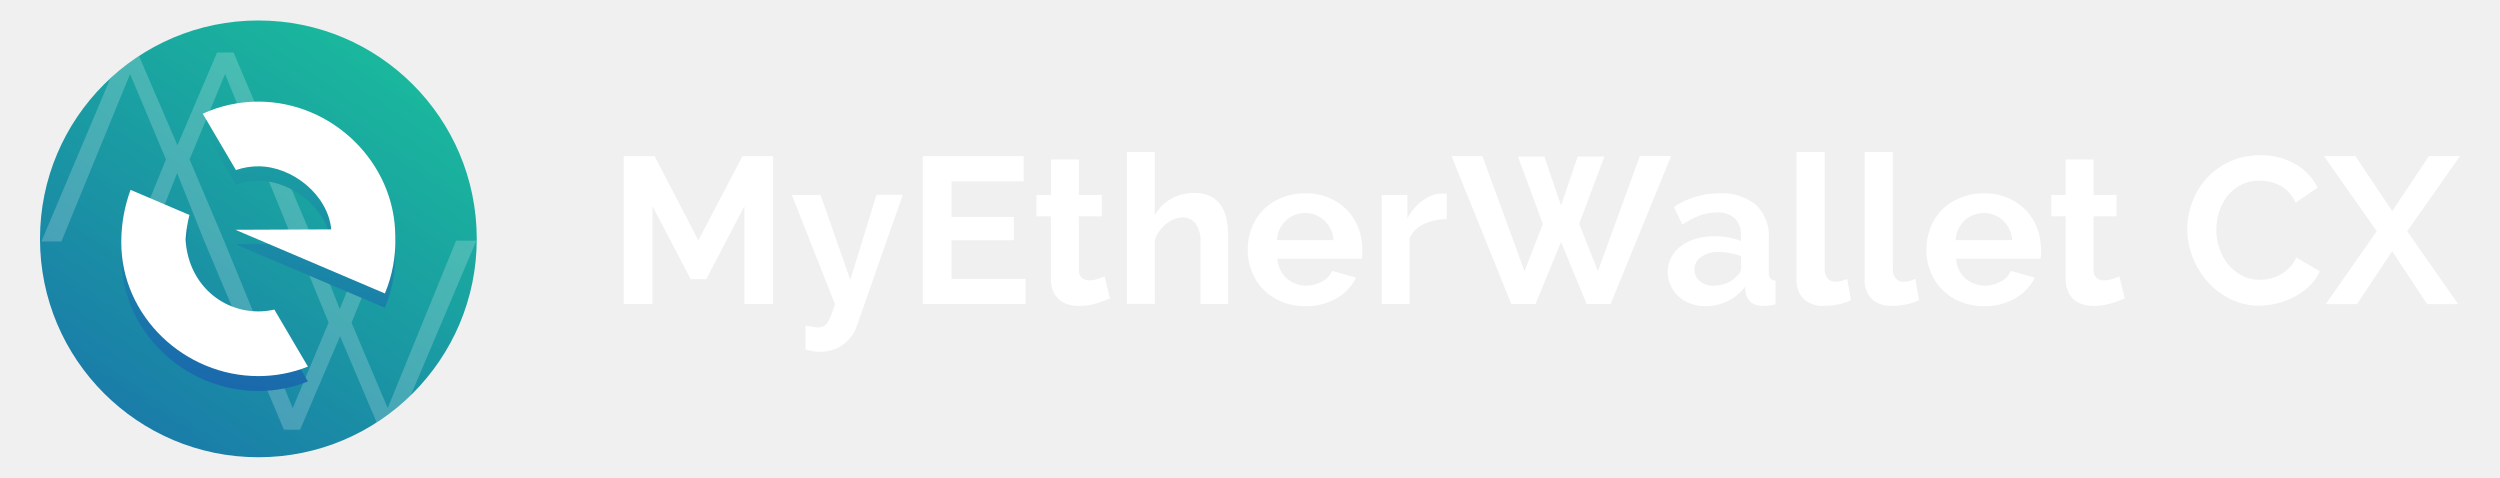
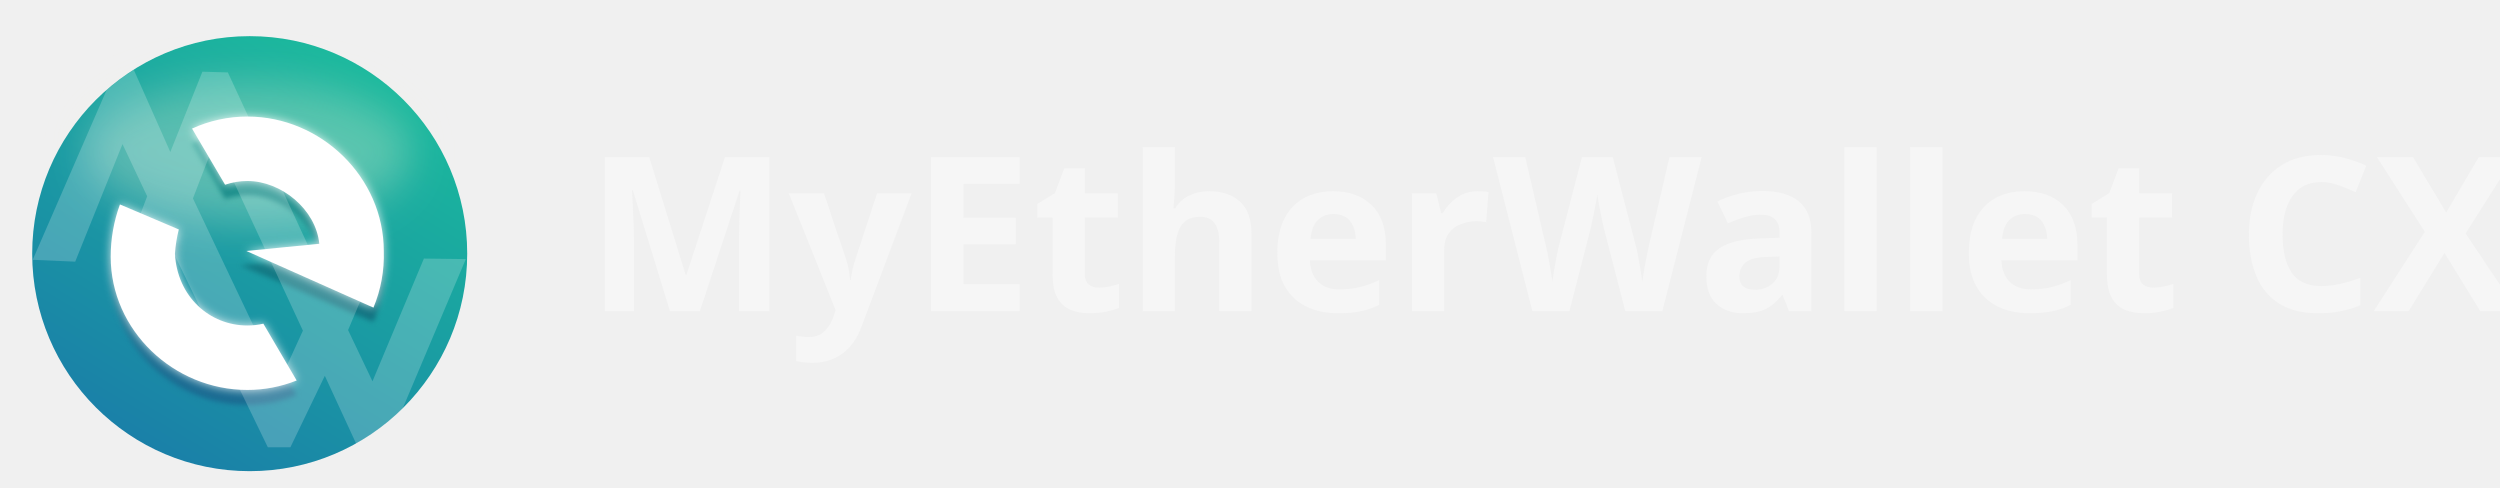
- <svg xmlns="http://www.w3.org/2000/svg" xmlns:xlink="http://www.w3.org/1999/xlink" id="Layer_1" data-name="Layer 1" viewBox="0 0 366.33 70">
-   <defs>
-     <style>.cls-1{fill:none}.cls-2{fill:url(#linear-gradient)}.cls-3,.cls-5{fill:#fff}.cls-4{clip-path:url(#clip-path)}.cls-5{opacity:.2}.cls-6{fill:url(#linear-gradient-2)}.cls-7{fill:url(#linear-gradient-3)}</style>
-     <linearGradient id="linear-gradient" x1="58.65" y1="4.4" x2=".43" y2="90.08" gradientUnits="userSpaceOnUse">
-       <stop offset="0" stop-color="#1abc9c" />
-       <stop offset="1" stop-color="#1a5daf" />
+ <svg xmlns="http://www.w3.org/2000/svg" xmlns:xlink="http://www.w3.org/1999/xlink" id="svg1175" viewBox="0 0 367.801 71.701">
+   <defs id="defs1157">
+     <linearGradient id="linearGradient1589" x1="57.55" x2="-.67" y1="4.4" y2="90.08" gradientUnits="userSpaceOnUse">
+       <stop id="stop1585" offset="0" stop-color="#00ba95" />
+       <stop id="stop1587" offset="1" stop-color="#07627e" />
+     </linearGradient>
+     <linearGradient id="linearGradient1577" x1="57.55" x2="-.67" y1="4.4" y2="90.08" gradientUnits="userSpaceOnUse">
+       <stop id="stop1573" offset="0" stop-color="#1abc9c" />
+       <stop id="stop1575" offset="1" stop-color="#083060" stop-opacity=".584" />
+     </linearGradient>
+     <linearGradient id="linearGradient1571" x1="57.55" x2="-.67" y1="4.4" y2="90.08" gradientUnits="userSpaceOnUse">
+       <stop id="stop1567" offset="0" stop-color="#1abc9c" />
+       <stop id="stop1569" offset="1" stop-color="#1b4a83" stop-opacity=".583" />
+     </linearGradient>
+     <style id="style1145">
+       .cls-3{fill:#fff}
+     </style>
+     <linearGradient id="linear-gradient" x1="57.55" x2="-.67" y1="4.4" y2="90.08" gradientUnits="userSpaceOnUse">
+       <stop id="stop1147" offset="0" stop-color="#1abc9c" />
+       <stop id="stop1149" offset="1" stop-color="#1a5daf" />
    </linearGradient>
    <clipPath id="clip-path">
-       <circle id="SVGID" class="cls-1" cx="37.86" cy="35" r="32" />
+       <circle id="circle1152" cx="36.76" cy="35" r="32" fill="none" />
    </clipPath>
-     <linearGradient id="linear-gradient-2" x1="37.83" y1="3.36" x2="28.84" y2="63.33" xlink:href="#linear-gradient" />
-     <linearGradient id="linear-gradient-3" x1="47.42" y1="4.8" x2="38.43" y2="64.77" xlink:href="#linear-gradient" />
+     <linearGradient id="linear-gradient-2" x1="36.72" x2="27.74" y1="3.36" y2="63.33" xlink:href="#linear-gradient" />
+     <linearGradient id="linear-gradient-3" x1="46.32" x2="37.33" y1="4.8" y2="64.77" xlink:href="#linear-gradient" />
+     <linearGradient id="linear-gradient-3-9" x1="46.32" x2="37.33" y1="4.8" y2="64.77" gradientTransform="translate(-.331 -.06)" xlink:href="#linearGradient1577" />
+     <linearGradient id="linear-gradient-2-3" x1="36.72" x2="27.74" y1="3.36" y2="63.33" gradientTransform="translate(-.331 -.06)" xlink:href="#linearGradient1571" />
+     <linearGradient id="linear-gradient-2-3-6" x1="36.72" x2="27.74" y1="3.36" y2="63.33" gradientTransform="translate(-.331 -.06)" xlink:href="#linearGradient1571-3" />
+     <linearGradient id="linearGradient1571-3" x1="57.55" x2="-.67" y1="4.4" y2="90.08" gradientUnits="userSpaceOnUse">
+       <stop id="stop1567-0" offset="0" stop-color="#1abc9c" />
+       <stop id="stop1569-1" offset="1" stop-color="#1b4a83" stop-opacity=".583" />
+     </linearGradient>
+     <filter id="filter1563-8" width="1.067" height="1.067" x="-.034" y="-.034" color-interpolation-filters="sRGB">
+       <feGaussianBlur id="feGaussianBlur1565-6" stdDeviation=".383" />
+     </filter>
+     <linearGradient id="linear-gradient-3-9-5" x1="46.32" x2="37.33" y1="4.8" y2="64.77" gradientTransform="translate(-.331 -.06)" xlink:href="#linearGradient1577-9" />
+     <linearGradient id="linearGradient1577-9" x1="57.55" x2="-.67" y1="4.4" y2="90.08" gradientUnits="userSpaceOnUse">
+       <stop id="stop1573-6" offset="0" stop-color="#1abc9c" />
+       <stop id="stop1575-5" offset="1" stop-color="#083060" stop-opacity=".584" />
+     </linearGradient>
+     <filter id="filter1403-7" width="1.067" height="1.067" x="-.034" y="-.034" color-interpolation-filters="sRGB">
+       <feGaussianBlur id="feGaussianBlur1405-3" stdDeviation=".394" />
+     </filter>
+     <filter id="filter2245-8" width="1.086" height="1.086" x="-.043" y="-.043" color-interpolation-filters="sRGB">
+       <feGaussianBlur id="feGaussianBlur2247-6" stdDeviation=".724" />
+     </filter>
+     <filter id="filter1809-9" width="1.282" height="1.775" x="-.141" y="-.387" color-interpolation-filters="sRGB">
+       <feGaussianBlur id="feGaussianBlur1811-1" stdDeviation="2.715" />
+     </filter>
+     <linearGradient id="linearGradient3329" x1="54.558" x2="-.725" y1="3.346" y2="96.379" gradientTransform="translate(-.024 2.318)" gradientUnits="userSpaceOnUse" xlink:href="#linear-gradient" />
  </defs>
-   <circle class="cls-2" cx="37.86" cy="35" r="32" />
-   <path class="cls-3" d="M24.95 27.45z" />
-   <g class="cls-4">
-     <path class="cls-5" d="M66.83 35.27L56.81 59.8l-5.3-12.52 4.83-11.81h-2.61l-3.94 9.82-3.9-9.82h-2.57l4.83 11.81-5.26 12.52-10.06-24.53-5.05-11.9 5.2-12.52L43 35.38h2.97L34.23 7.7h-2.42L26 21.28 20.15 7.7h-2.38L6.07 35.38H9l10.06-24.53 5.26 12.52-4.83 11.82h2.57l3.9-9.83 3.95 9.91L41.6 62.96h2.38l5.85-13.69 5.81 13.69h2.42L69.8 35.27h-2.97z" />
-     <path class="cls-6" d="M40.2 47.5a10.13 10.13 0 0 1-2.34.27c-5.58 0-10.33-4.25-10.67-10.56a19.86 19.86 0 0 1 .57-3.57L19.13 30a22.3 22.3 0 0 0-1.36 7.7c0 10.82 9.27 19.59 20.09 19.59a19.53 19.53 0 0 0 7.26-1.39z" />
-     <path class="cls-7" d="M37.86 17a19.52 19.52 0 0 0-8.15 1.77l4.86 8.26a10.09 10.09 0 0 1 3.29-.55c4.94 0 10.18 4.14 10.68 9.24l-14.05.06L56.4 45.1a20 20 0 0 0 1.52-8.32C57.92 26 48.68 17 37.86 17z" />
-     <path class="cls-3" d="M24.95 27.45zM40.2 45.36a10.13 10.13 0 0 1-2.34.27c-5.58 0-10.33-4.25-10.67-10.56a19.86 19.86 0 0 1 .57-3.57l-8.63-3.68a22.3 22.3 0 0 0-1.36 7.7c0 10.82 9.27 19.59 20.09 19.59a19.53 19.53 0 0 0 7.26-1.39zM37.86 14.89a19.52 19.52 0 0 0-8.15 1.77l4.86 8.26a10.09 10.09 0 0 1 3.29-.55c4.94 0 10.18 4.14 10.68 9.24l-14.05.06L56.4 43a20 20 0 0 0 1.52-8.32c0-10.86-9.24-19.79-20.06-19.79z" />
+   <g id="layer4" transform="translate(-1.328 .373)">
+     <text id="text16617" x="87.455" y="45.398" fill="#f6f6f6" font-family="sans-serif" font-size="26.667" font-weight="400" letter-spacing="0" style="line-height:300" word-spacing="0">
+       <tspan id="tspan16615" x="87.455" y="45.398" font-family="Raleway" font-size="31.733" font-weight="600" style="-inkscape-font-specification:'Raleway Semi-Bold'">MyEtherWallet CX</tspan>
+     </text>
  </g>
-   <path class="cls-3" d="M109.08 44.56V30.21l-5.59 10.69h-2.29l-5.59-10.69v14.35H91.4V22.88h4.52l6.41 12.34 6.47-12.34h4.49v21.68h-4.21zM118.06 47.67a8 8 0 0 0 1 .23 5.53 5.53 0 0 0 .82.08 1.75 1.75 0 0 0 .73-.15 1.57 1.57 0 0 0 .61-.53 5.23 5.23 0 0 0 .55-1.05q.27-.67.58-1.68l-6.32-16h4.21L124.59 41l3.85-12.46h3.85l-6.72 19.18a5.73 5.73 0 0 1-2 2.75 5.58 5.58 0 0 1-3.48 1.07 6.65 6.65 0 0 1-1-.08 6.36 6.36 0 0 1-1.05-.26v-3.53zM150.27 40.86v3.69h-15.05V22.88H150v3.69h-10.57v5.22h9.13v3.42h-9.13v5.65h10.84zM162.64 43.73a18.25 18.25 0 0 1-2 .73 8.47 8.47 0 0 1-2.5.37 5.82 5.82 0 0 1-1.6-.21 3.51 3.51 0 0 1-1.31-.69 3.35 3.35 0 0 1-.9-1.22 4.41 4.41 0 0 1-.34-1.82V31.7h-2.11v-3.14H154v-5.19h4.09v5.19h3.36v3.14h-3.36v7.82a1.45 1.45 0 0 0 .44 1.21 1.69 1.69 0 0 0 1.08.35 3.76 3.76 0 0 0 1.25-.21q.61-.21 1-.37zM180 44.56h-4.09v-9a4.53 4.53 0 0 0-.7-2.79 2.37 2.37 0 0 0-2-.9 3.13 3.13 0 0 0-1.16.24 4.54 4.54 0 0 0-1.16.69 5.86 5.86 0 0 0-1 1.05 4.16 4.16 0 0 0-.67 1.34v9.34h-4.09V22.27h4.09v9.25a6.17 6.17 0 0 1 2.4-2.4 6.77 6.77 0 0 1 3.34-.84 5.27 5.27 0 0 1 2.53.53 4 4 0 0 1 1.51 1.43 5.85 5.85 0 0 1 .76 2 12.48 12.48 0 0 1 .21 2.32v10zM191.25 44.86a8.88 8.88 0 0 1-3.48-.66 7.85 7.85 0 0 1-4.35-4.41 8.43 8.43 0 0 1-.6-3.15 8.91 8.91 0 0 1 .58-3.22 7.86 7.86 0 0 1 1.68-2.66 8 8 0 0 1 2.67-1.76 8.9 8.9 0 0 1 3.53-.67 8.68 8.68 0 0 1 3.5.67 8.05 8.05 0 0 1 2.63 1.8 7.67 7.67 0 0 1 1.65 2.63 8.75 8.75 0 0 1 .56 3.11v.76a3.14 3.14 0 0 1-.08.61h-12.38a4.75 4.75 0 0 0 .46 1.68 4.11 4.11 0 0 0 2.26 2 4.31 4.31 0 0 0 1.53.27 4.72 4.72 0 0 0 2.31-.6 3.15 3.15 0 0 0 1.48-1.57l3.51 1a7.14 7.14 0 0 1-2.82 3 8.75 8.75 0 0 1-4.64 1.17zm4.15-9.65a4.26 4.26 0 0 0-1.33-2.89 4.17 4.17 0 0 0-5.66 0 4.19 4.19 0 0 0-.9 1.25 4.41 4.41 0 0 0-.41 1.62h8.31zM212 32.1a8.07 8.07 0 0 0-3.33.72 4.2 4.2 0 0 0-2.11 2.06v9.68h-4.09v-16h3.76V32a7.29 7.29 0 0 1 1-1.48 7.76 7.76 0 0 1 1.25-1.15 5.82 5.82 0 0 1 1.36-.75 3.76 3.76 0 0 1 1.33-.26h.5a1.66 1.66 0 0 1 .32 0v3.74zM222.42 22.94h3.88l2.44 7.18 2.44-7.18h3.91l-3.69 9.86 2.75 6.93 6.14-16.86h4.58L236 44.56h-3.5l-3.76-9.1-3.74 9.1h-3.54l-8.76-21.68h4.52l6.17 16.86 2.69-6.93zM249.85 44.86a6.07 6.07 0 0 1-2.17-.38 5.21 5.21 0 0 1-1.74-1.07 5 5 0 0 1-1.15-1.6 4.85 4.85 0 0 1-.41-2 4.44 4.44 0 0 1 .5-2.09 4.8 4.8 0 0 1 1.4-1.63 7 7 0 0 1 2.16-1.09 9.4 9.4 0 0 1 2.75-.38 11.85 11.85 0 0 1 2.09.18 8.54 8.54 0 0 1 1.82.52v-.9a3.21 3.21 0 0 0-.9-2.44 3.75 3.75 0 0 0-2.67-.85 7.08 7.08 0 0 0-2.5.46 11.63 11.63 0 0 0-2.5 1.34l-1.25-2.6a11.82 11.82 0 0 1 6.66-2 7.8 7.8 0 0 1 5.34 1.67 6.21 6.21 0 0 1 1.91 4.9v5a1.44 1.44 0 0 0 .23.92 1 1 0 0 0 .75.31v3.48a9.14 9.14 0 0 1-1.8.21 2.73 2.73 0 0 1-1.79-.52 2.23 2.23 0 0 1-.78-1.37l-.09-.93a7.08 7.08 0 0 1-2.6 2.14 7.45 7.45 0 0 1-3.26.72zm1.16-3a5.33 5.33 0 0 0 2-.37 3.58 3.58 0 0 0 1.45-1 1.47 1.47 0 0 0 .67-1.16v-1.8a10 10 0 0 0-1.59-.44 8.58 8.58 0 0 0-1.65-.17 4.37 4.37 0 0 0-2.6.72 2.15 2.15 0 0 0-1 1.82 2.18 2.18 0 0 0 .79 1.73 2.88 2.88 0 0 0 1.92.68zM263.28 22.27h4.09v17.16a2 2 0 0 0 .43 1.37 1.54 1.54 0 0 0 1.22.49 3.06 3.06 0 0 0 .81-.12 5.46 5.46 0 0 0 .84-.31l.55 3.14a7.9 7.9 0 0 1-1.92.61 10.52 10.52 0 0 1-2 .21 4.1 4.1 0 0 1-3-1 3.88 3.88 0 0 1-1.05-2.92V22.27zM273.27 22.27h4.09v17.16a2 2 0 0 0 .43 1.37 1.54 1.54 0 0 0 1.22.49 3.06 3.06 0 0 0 .81-.12 5.46 5.46 0 0 0 .84-.31l.54 3.14a7.9 7.9 0 0 1-1.92.61 10.52 10.52 0 0 1-2 .21 4.1 4.1 0 0 1-3-1 3.88 3.88 0 0 1-1.05-2.92V22.27zM290.7 44.86a8.88 8.88 0 0 1-3.48-.66 7.85 7.85 0 0 1-4.35-4.41 8.43 8.43 0 0 1-.6-3.15 8.91 8.91 0 0 1 .58-3.22 7.86 7.86 0 0 1 1.68-2.66A8 8 0 0 1 287.2 29a8.9 8.9 0 0 1 3.53-.67 8.68 8.68 0 0 1 3.5.67 8.05 8.05 0 0 1 2.63 1.8 7.67 7.67 0 0 1 1.65 2.63 8.75 8.75 0 0 1 .56 3.11v.76a3.14 3.14 0 0 1-.08.61h-12.38a4.75 4.75 0 0 0 .46 1.68 4.11 4.11 0 0 0 2.26 2 4.31 4.31 0 0 0 1.53.27 4.72 4.72 0 0 0 2.31-.6 3.15 3.15 0 0 0 1.48-1.57l3.51 1a7.14 7.14 0 0 1-2.82 3 8.75 8.75 0 0 1-4.64 1.17zm4.15-9.65a4.26 4.26 0 0 0-1.33-2.89 4.17 4.17 0 0 0-5.66 0 4.19 4.19 0 0 0-.9 1.25 4.41 4.41 0 0 0-.41 1.62h8.31zM311.34 43.73a18.25 18.25 0 0 1-2 .73 8.47 8.47 0 0 1-2.5.37 5.82 5.82 0 0 1-1.6-.21 3.51 3.51 0 0 1-1.31-.69 3.35 3.35 0 0 1-.9-1.22 4.41 4.41 0 0 1-.34-1.82V31.7h-2.11v-3.14h2.11v-5.19h4.09v5.19h3.36v3.14h-3.36v7.82a1.45 1.45 0 0 0 .44 1.21 1.69 1.69 0 0 0 1.08.35 3.76 3.76 0 0 0 1.25-.21q.61-.21 1-.37zM320.5 33.56a11.23 11.23 0 0 1 .72-3.92 10.52 10.52 0 0 1 5.45-5.94 10.38 10.38 0 0 1 4.52-.95 9.86 9.86 0 0 1 5.18 1.31 8.39 8.39 0 0 1 3.25 3.42l-3.24 2.23a5.54 5.54 0 0 0-1-1.54 5.21 5.21 0 0 0-1.31-1 5.91 5.91 0 0 0-1.47-.53 7 7 0 0 0-1.5-.17 5.68 5.68 0 0 0-2.76.64 6.08 6.08 0 0 0-2 1.66 7.34 7.34 0 0 0-1.18 2.32 8.78 8.78 0 0 0-.4 2.58 8.41 8.41 0 0 0 .46 2.76 7.35 7.35 0 0 0 1.3 2.34 6.49 6.49 0 0 0 2 1.62 5.51 5.51 0 0 0 2.58.61 6.79 6.79 0 0 0 1.53-.18 5.8 5.8 0 0 0 1.51-.58 5.73 5.73 0 0 0 1.33-1 4.72 4.72 0 0 0 1-1.51l3.45 2a6.52 6.52 0 0 1-1.48 2.15 9.52 9.52 0 0 1-2.17 1.57 11.07 11.07 0 0 1-2.58 1 11.31 11.31 0 0 1-2.69.34 9.23 9.23 0 0 1-4.24-1 11 11 0 0 1-3.31-2.55 11.82 11.82 0 0 1-2.17-3.57 11.15 11.15 0 0 1-.78-4.11zM345.14 22.88l5.4 8.06 5.37-8.06h4.55l-7.73 11 7.48 10.69h-4.55l-5.13-7.76-5.16 7.76h-4.58l7.48-10.69-7.73-11h4.58z" />
+   <circle id="circle1161" cx="36.736" cy="37.318" r="32" fill="url(#linearGradient3329)" />
+   <ellipse id="path1599" cx="37.123" cy="16.667" fill="#fffed8" fill-opacity=".549" stroke-linecap="round" stroke-linejoin="round" stroke-width="15.118" filter="url(#filter1809-9)" opacity=".51" rx="23.071" ry="8.409" transform="matrix(1.04214 0 0 1.22053 -2.086 2.018)" />
+   <g id="layer1-2" transform="translate(-.024 2.318)">
+     <path id="path1165" fill="url(#linear-gradient-2-3-6)" d="M38.769 47.44a10.13 10.13 0 0 1-2.34.27c-5.58 0-10.33-4.25-10.67-10.56a19.86 19.86 0 0 1 .57-3.57l-8.66-3.64a22.3 22.3 0 0 0-1.36 7.7c0 10.82 9.27 19.59 20.09 19.59a19.53 19.53 0 0 0 7.27-1.43z" filter="url(#filter1563-8)" />
+     <path id="path1167" fill="url(#linear-gradient-3-9-5)" d="M36.429 16.94a19.52 19.52 0 0 0-8.15 1.77l4.86 8.26a10.09 10.09 0 0 1 3.29-.55c4.94 0 10.18 4.14 10.68 9.24l-11.727 1.056L54.97 45.04a20 20 0 0 0 1.52-8.32c0-10.78-9.24-19.78-20.06-19.78z" filter="url(#filter1403-7)" />
+     <path id="path1169-1" fill="#595b57" fill-opacity=".805" d="M38.769 45.3a10.13 10.13 0 0 1-2.34.27c-5.58 0-10.33-4.25-10.67-10.56.08-1.204.272-2.4.57-3.57l-8.66-3.68a22.3 22.3 0 0 0-1.36 7.7c0 10.82 9.27 19.59 20.09 19.59a19.53 19.53 0 0 0 7.27-1.39zm-2.34-30.47a19.52 19.52 0 0 0-8.15 1.77l4.86 8.26a10.09 10.09 0 0 1 3.29-.55c4.94 0 10.069 4.14 10.569 9.24l-10.73 1.056 18.7 8.334a20 20 0 0 0 1.52-8.32c0-10.86-9.24-19.79-20.06-19.79z" class="cls-3" filter="url(#filter2245-8)" />
+     <path id="path1169" fill="#fff" d="M38.769 45.3a10.13 10.13 0 0 1-2.34.27c-5.58 0-10.33-4.25-10.67-10.56.08-1.204.272-2.4.57-3.57l-8.66-3.68a22.3 22.3 0 0 0-1.36 7.7c0 10.82 9.27 19.59 20.09 19.59a19.53 19.53 0 0 0 7.27-1.39zm-2.34-30.47a19.52 19.52 0 0 0-8.15 1.77l4.86 8.26a10.09 10.09 0 0 1 3.29-.55c4.94 0 10.069 4.14 10.569 9.24l-10.73 1.056 18.7 8.334a20 20 0 0 0 1.52-8.32c0-10.86-9.24-19.79-20.06-19.79z" class="cls-3" />
+   </g>
+   <g id="layer3-7" transform="translate(-.024 2.318)">
+     <path id="path1163-0" fill="#fff" d="M18.71 8.611c-.998.638-3.006 2.32-3.006 2.32L4.834 35.907l6.255.27 6.957-17.296 3.63 7.677-3.643 9.602 5.778-.02 1.149-2.485 14.467 29.832h3.318l5.068-10.513 4.614 9.988s1.96-1.08 4.066-2.767c2.106-1.686 2.795-2.475 2.795-2.475l9.268-21.922-6.168-.078-7.564 18.057-3.59-7.534 4.424-10.465-6.142-.06-1.43 3.998L33.549 8.338l-3.747-.11-4.722 11.82-5.362-12.075s-.288.18-1.007.638zm12.937 9.866l12.94 27.85-3.4 7.43L28.41 26.872z" opacity=".2" />
+   </g>
</svg>
